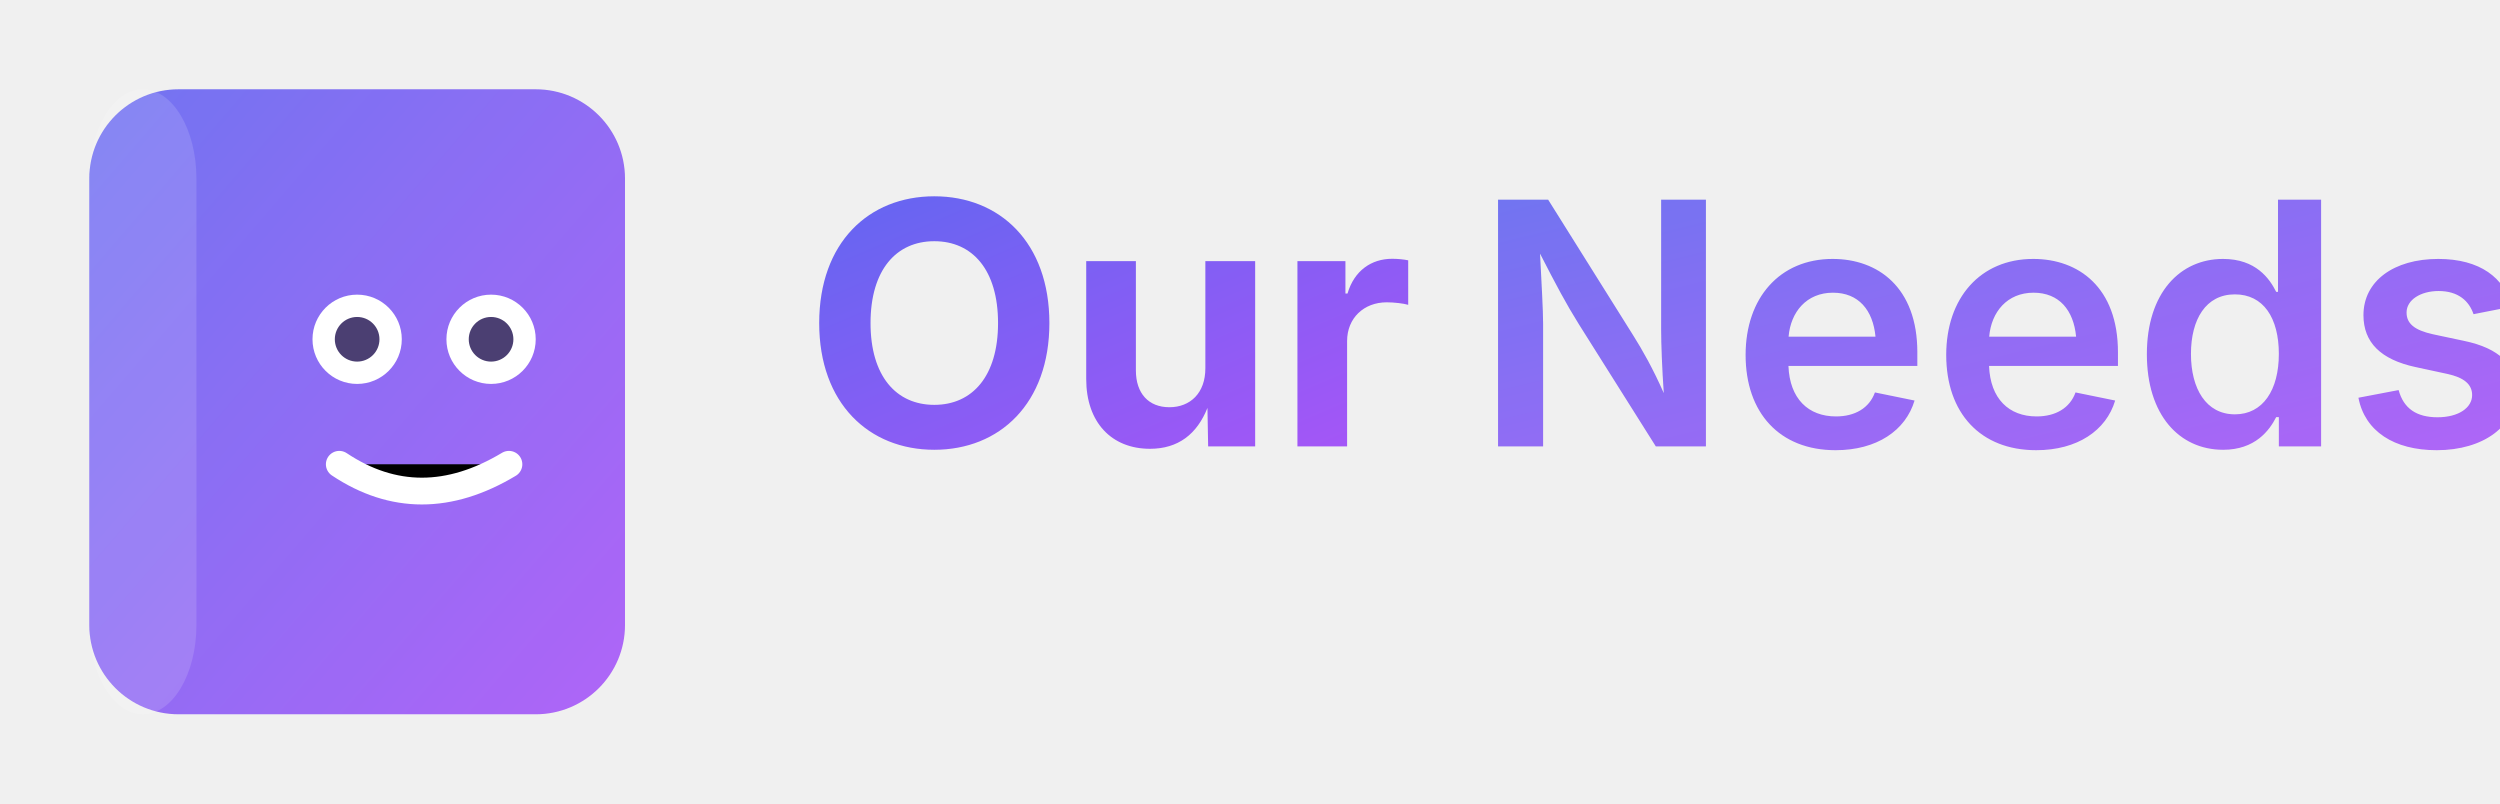
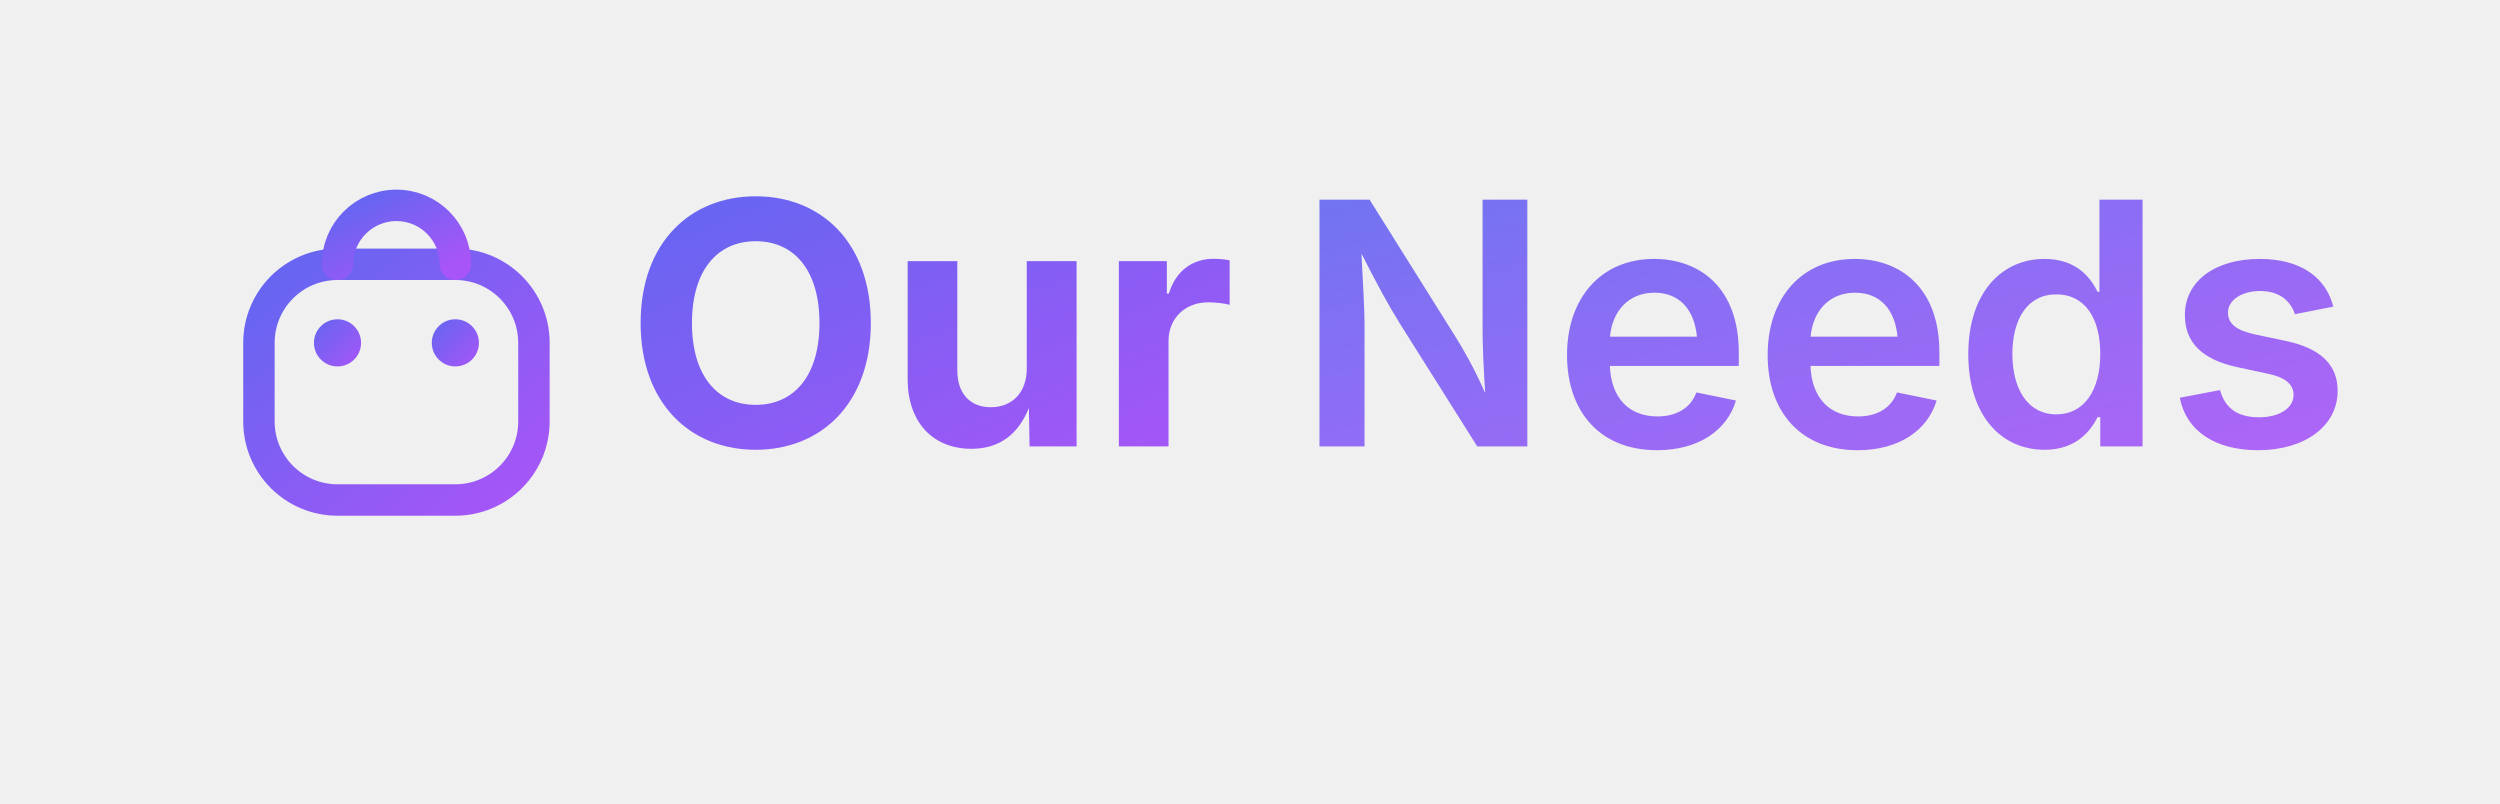
<svg xmlns="http://www.w3.org/2000/svg" width="280" height="90" viewBox="0 0 280 90">
  <defs>
    <linearGradient id="on-grad" x1="0%" x2="100%" y1="0%" y2="100%">
      <stop offset="0%" stop-color="#6366F1" />
      <stop offset="100%" stop-color="#A855F7" />
    </linearGradient>
  </defs>
-   <g transform="translate(10, 10)">
-     <rect x="0" y="0" width="60" height="70" rx="10" fill="url(#on-grad)" opacity="0.9" />
-     <rect x="0" y="0" width="12" height="70" rx="10" fill="#ffffff22" />
-     <circle cx="30" cy="28" r="5" fill="white" />
-     <circle cx="45" cy="28" r="5" fill="white" />
-     <circle cx="30" cy="28" r="2.5" fill="#4B3F72" />
-     <circle cx="45" cy="28" r="2.5" fill="#4B3F72" />
-     <path d="M28 42 Q 37 48 47 42" stroke="white" stroke-width="3" stroke-linecap="round" />
+   <g transform="translate(18, 12) scale(2.2)">
+     <rect x="5" y="8" width="14" height="12" rx="4" fill="none" stroke="url(#on-grad)" stroke-width="1.6" />
+     <path d="M9 8a3 3 0 016 0" stroke="url(#on-grad)" fill="none" stroke-linecap="round" stroke-width="1.6" />
+     <circle cx="9" cy="12" r="1.2" fill="url(#on-grad)" />
+     <circle cx="15" cy="12" r="1.2" fill="url(#on-grad)" />
  </g>
-   <text x="90" y="50" font-family="Poppins, Inter, sans-serif" font-size="38" font-weight="700" fill="url(#on-grad)">
+   <text x="70" y="50" font-family="Poppins, Inter, sans-serif" font-size="38" font-weight="700" fill="url(#on-grad)">
      Our
  </text>
-   <text x="165" y="50" font-family="Poppins, Inter, sans-serif" font-size="38" font-weight="600" fill="url(#on-grad)" opacity="0.9">
+   <text x="145" y="50" font-family="Poppins, Inter, sans-serif" font-size="38" font-weight="600" fill="url(#on-grad)" opacity="0.9">
      Needs
  </text>
</svg>
